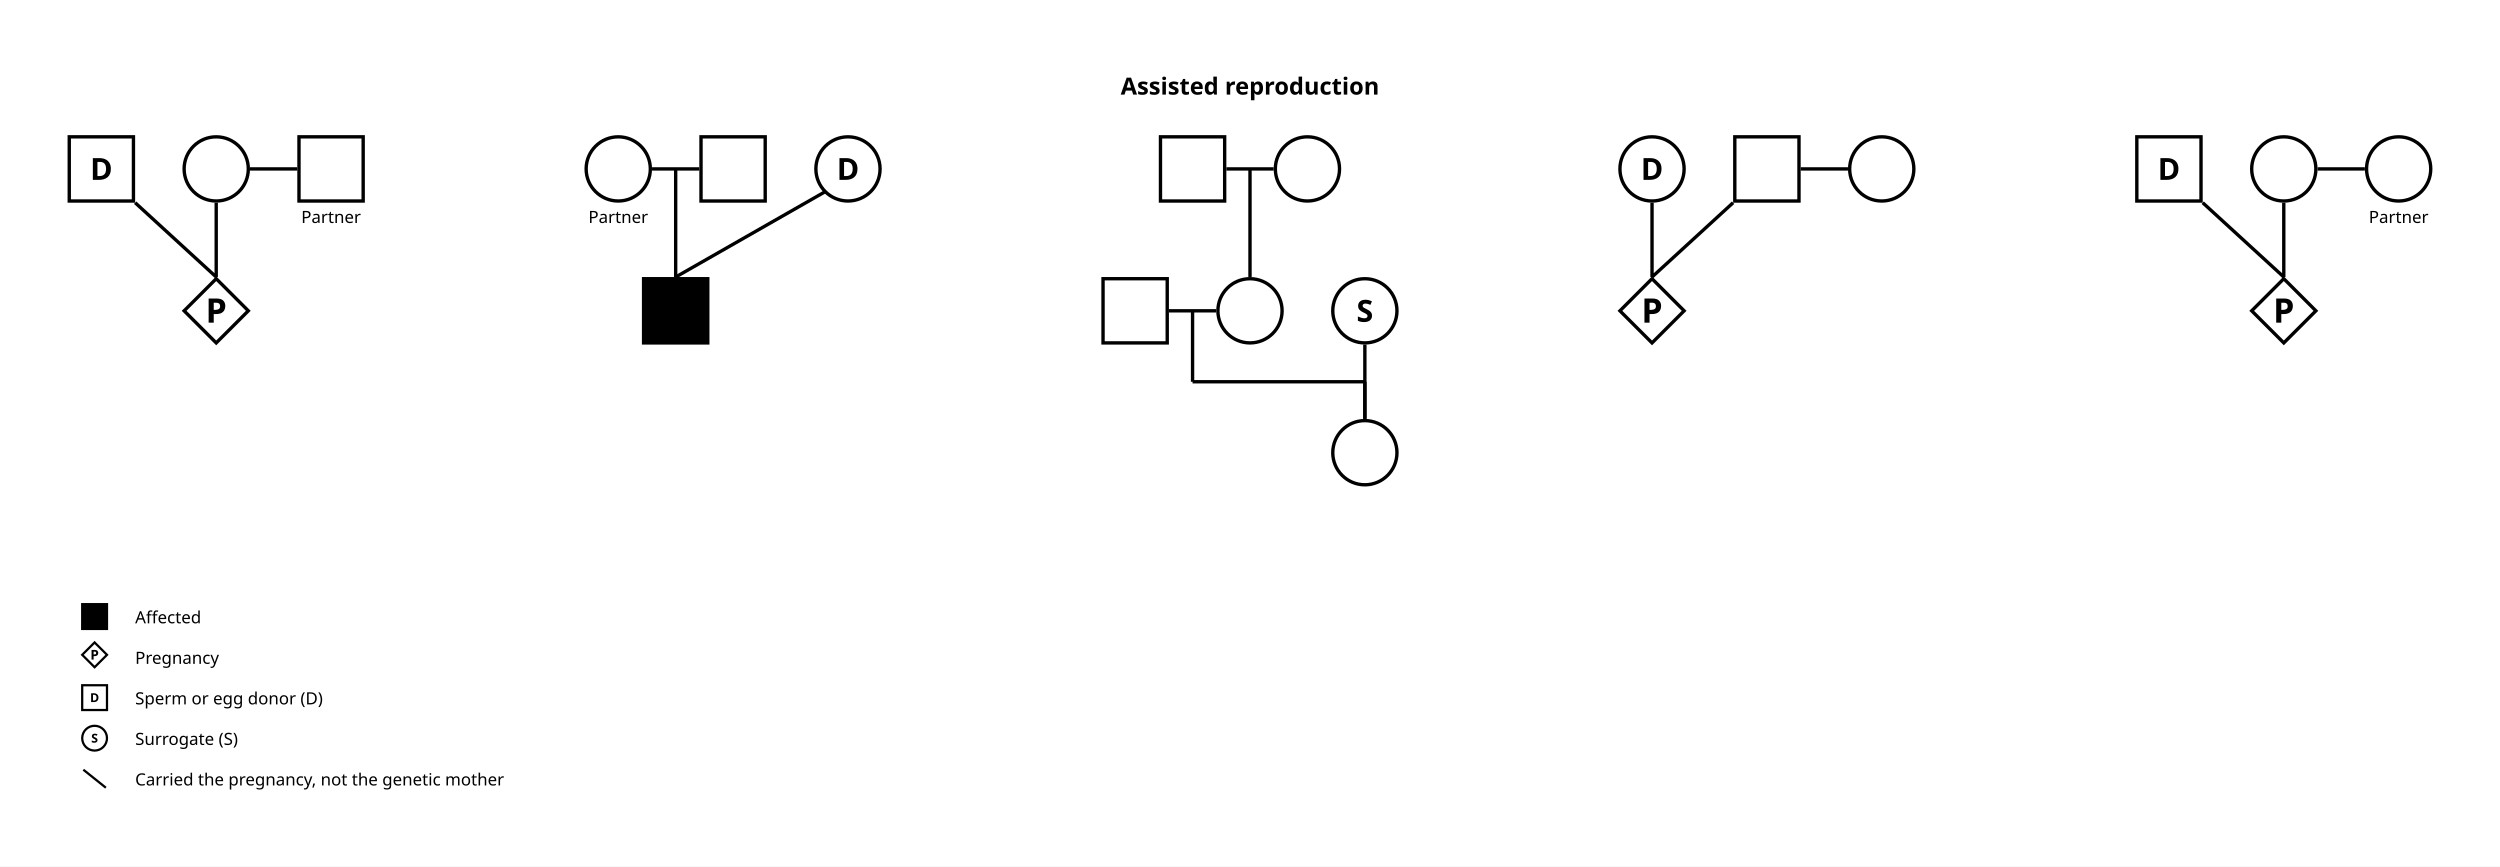
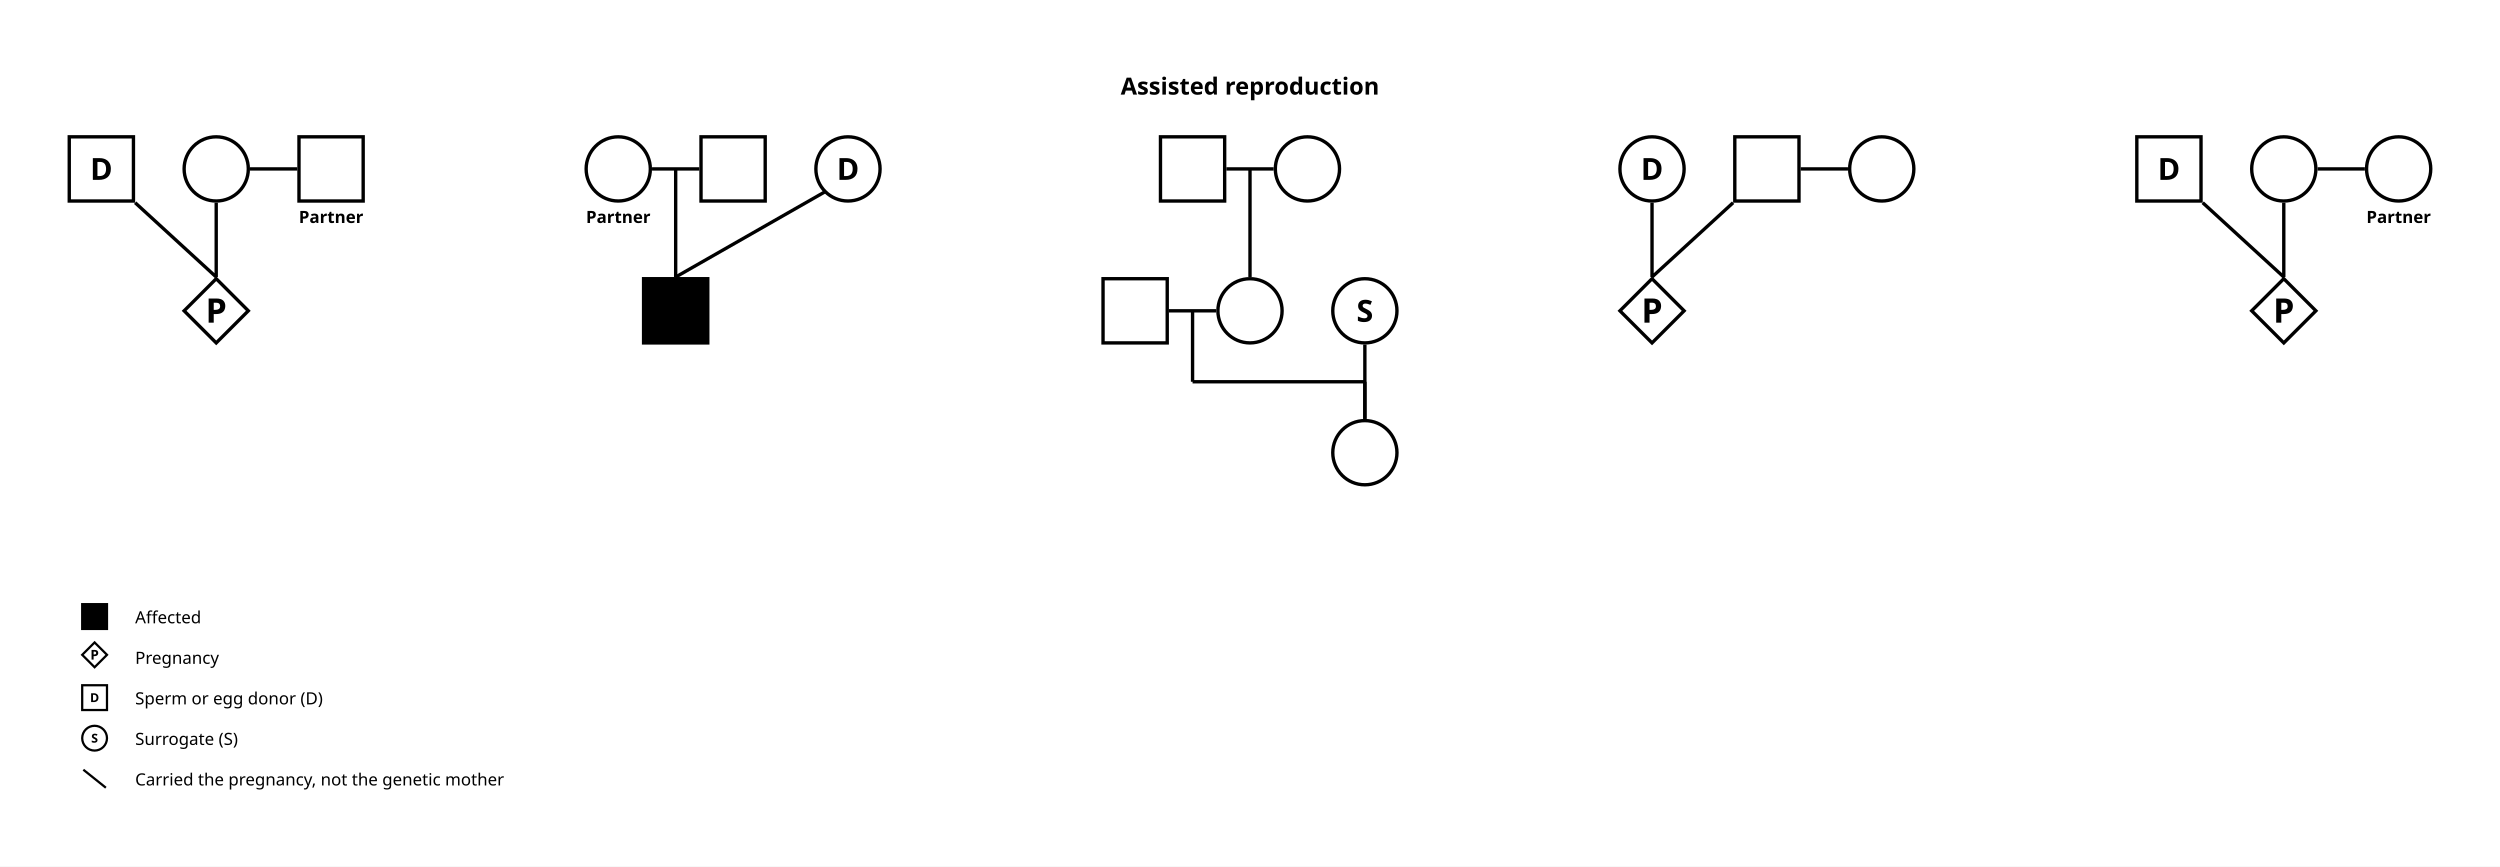
<svg xmlns="http://www.w3.org/2000/svg" height="513" viewBox="0 0 1480 513" width="1480">
  <defs>
    <marker id="proband-arrowhead" markerHeight="6" markerWidth="6" orient="auto" refX="6" refY="3">
      <path d="M 0 0 L 6 3 L 0 6 Z" fill="black" />
    </marker>
  </defs>
  <rect fill="white" height="513" width="1480" />
  <g class="chart-title">
    <text fill="black" font-family="sans-serif" font-size="14" font-weight="bold" style="user-select:none" text-anchor="middle" x="740" y="56">Assisted reproduction</text>
  </g>
  <g transform="translate(60 100)">
    <g class="couple-lines">
      <path d="M 88 0 L 116 0" fill="none" stroke="black" stroke-width="2" />
      <path d="M 326 0 L 354 0" fill="none" stroke="black" stroke-width="2" />
      <path d="M 666 0 L 694 0" fill="none" stroke="black" stroke-width="2" />
      <path d="M 1006 0 L 1034 0" fill="none" stroke="black" stroke-width="2" />
      <path d="M 1312 0 L 1340 0" fill="none" stroke="black" stroke-width="2" />
      <path d="M 632 84 L 660 84" fill="none" stroke="black" stroke-width="2" />
    </g>
    <g class="sibship-lines">
      <path d="M 20 20 L 68 64 M 68 20 L 68 64" fill="none" stroke="black" stroke-width="2" />
      <path d="M 340 0 L 340 42 M 340 42 L 340 42 M 340 42 L 340 64" fill="none" stroke="black" stroke-width="2" />
      <path d="M 680 0 L 680 42 M 680 42 L 680 42 M 680 42 L 680 64" fill="none" stroke="black" stroke-width="2" />
      <path d="M 918 20 L 918 64 M 966 20 L 918 64" fill="none" stroke="black" stroke-width="2" />
      <path d="M 1244 20 L 1292 64 M 1292 20 L 1292 64" fill="none" stroke="black" stroke-width="2" />
      <path d="M 646 84 L 646 126 M 646 126 L 748 126 M 748 126 L 748 148" fill="none" stroke="black" stroke-width="2" />
    </g>
    <g class="assisted-lines">
      <line stroke="black" stroke-width="2" x1="428.56" x2="340" y1="13.44" y2="64" />
      <line stroke="black" stroke-width="2" x1="748" x2="748" y1="104" y2="148" />
    </g>
    <g class="symbols">
      <g transform="translate(0 0)">
        <g transform="translate(-20 -20)">
          <g>
            <g>
              <rect fill="white" height="38" stroke="black" stroke-width="2" width="38" x="1" y="1" />
            </g>
            <text data-role-letter="D" fill="black" font-family="sans-serif" font-size="18" font-weight="bold" style="pointer-events:none;user-select:none" text-anchor="middle" x="20" y="26.48">D</text>
          </g>
        </g>
      </g>
      <g transform="translate(68 0)">
        <g transform="translate(-20 -20)">
          <g>
            <g>
              <circle cx="20" cy="20" fill="white" r="19" stroke="black" stroke-width="2" />
            </g>
          </g>
        </g>
      </g>
      <g transform="translate(136 0)">
        <g transform="translate(-20 -20)">
          <g>
            <g>
              <rect fill="white" height="38" stroke="black" stroke-width="2" width="38" x="1" y="1" />
            </g>
          </g>
        </g>
      </g>
      <g transform="translate(306 0)">
        <g transform="translate(-20 -20)">
          <g>
            <g>
              <circle cx="20" cy="20" fill="white" r="19" stroke="black" stroke-width="2" />
            </g>
          </g>
        </g>
      </g>
      <g transform="translate(374 0)">
        <g transform="translate(-20 -20)">
          <g>
            <g>
              <rect fill="white" height="38" stroke="black" stroke-width="2" width="38" x="1" y="1" />
            </g>
          </g>
        </g>
      </g>
      <g transform="translate(442 0)">
        <g transform="translate(-20 -20)">
          <g>
            <g>
              <circle cx="20" cy="20" fill="white" r="19" stroke="black" stroke-width="2" />
            </g>
            <text data-role-letter="D" fill="black" font-family="sans-serif" font-size="18" font-weight="bold" style="pointer-events:none;user-select:none" text-anchor="middle" x="20" y="26.48">D</text>
          </g>
        </g>
      </g>
      <g transform="translate(646 0)">
        <g transform="translate(-20 -20)">
          <g>
            <g>
              <rect fill="white" height="38" stroke="black" stroke-width="2" width="38" x="1" y="1" />
            </g>
          </g>
        </g>
      </g>
      <g transform="translate(714 0)">
        <g transform="translate(-20 -20)">
          <g>
            <g>
              <circle cx="20" cy="20" fill="white" r="19" stroke="black" stroke-width="2" />
            </g>
          </g>
        </g>
      </g>
      <g transform="translate(918 0)">
        <g transform="translate(-20 -20)">
          <g>
            <g>
              <circle cx="20" cy="20" fill="white" r="19" stroke="black" stroke-width="2" />
            </g>
            <text data-role-letter="D" fill="black" font-family="sans-serif" font-size="18" font-weight="bold" style="pointer-events:none;user-select:none" text-anchor="middle" x="20" y="26.48">D</text>
          </g>
        </g>
      </g>
      <g transform="translate(986 0)">
        <g transform="translate(-20 -20)">
          <g>
            <g>
              <rect fill="white" height="38" stroke="black" stroke-width="2" width="38" x="1" y="1" />
            </g>
          </g>
        </g>
      </g>
      <g transform="translate(1054 0)">
        <g transform="translate(-20 -20)">
          <g>
            <g>
              <circle cx="20" cy="20" fill="white" r="19" stroke="black" stroke-width="2" />
            </g>
          </g>
        </g>
      </g>
      <g transform="translate(1224 0)">
        <g transform="translate(-20 -20)">
          <g>
            <g>
              <rect fill="white" height="38" stroke="black" stroke-width="2" width="38" x="1" y="1" />
            </g>
            <text data-role-letter="D" fill="black" font-family="sans-serif" font-size="18" font-weight="bold" style="pointer-events:none;user-select:none" text-anchor="middle" x="20" y="26.48">D</text>
          </g>
        </g>
      </g>
      <g transform="translate(1292 0)">
        <g transform="translate(-20 -20)">
          <g>
            <g>
              <circle cx="20" cy="20" fill="white" r="19" stroke="black" stroke-width="2" />
            </g>
          </g>
        </g>
      </g>
      <g transform="translate(1360 0)">
        <g transform="translate(-20 -20)">
          <g>
            <g>
              <circle cx="20" cy="20" fill="white" r="19" stroke="black" stroke-width="2" />
            </g>
          </g>
        </g>
      </g>
      <g transform="translate(68 84)">
        <g transform="translate(-20 -20)">
          <g>
            <g>
              <polygon fill="white" points="20,1 39,20 20,39 1,20" stroke="black" stroke-width="2" />
            </g>
            <text fill="black" font-family="sans-serif" font-size="20" font-weight="bold" style="pointer-events:none;user-select:none" text-anchor="middle" x="20" y="27">P</text>
          </g>
        </g>
      </g>
      <g transform="translate(340 84)">
        <g transform="translate(-20 -20)">
          <g>
            <g>
              <rect fill="black" height="38" stroke="black" stroke-width="2" width="38" x="1" y="1" />
            </g>
          </g>
        </g>
      </g>
      <g transform="translate(612 84)">
        <g transform="translate(-20 -20)">
          <g>
            <g>
              <rect fill="white" height="38" stroke="black" stroke-width="2" width="38" x="1" y="1" />
            </g>
          </g>
        </g>
      </g>
      <g transform="translate(680 84)">
        <g transform="translate(-20 -20)">
          <g>
            <g>
              <circle cx="20" cy="20" fill="white" r="19" stroke="black" stroke-width="2" />
            </g>
          </g>
        </g>
      </g>
      <g transform="translate(748 84)">
        <g transform="translate(-20 -20)">
          <g>
            <g>
              <circle cx="20" cy="20" fill="white" r="19" stroke="black" stroke-width="2" />
            </g>
            <text data-role-letter="S" fill="black" font-family="sans-serif" font-size="18" font-weight="bold" style="pointer-events:none;user-select:none" text-anchor="middle" x="20" y="26.48">S</text>
          </g>
        </g>
      </g>
      <g transform="translate(918 84)">
        <g transform="translate(-20 -20)">
          <g>
            <g>
              <polygon fill="white" points="20,1 39,20 20,39 1,20" stroke="black" stroke-width="2" />
            </g>
            <text fill="black" font-family="sans-serif" font-size="20" font-weight="bold" style="pointer-events:none;user-select:none" text-anchor="middle" x="20" y="27">P</text>
          </g>
        </g>
      </g>
      <g transform="translate(1292 84)">
        <g transform="translate(-20 -20)">
          <g>
            <g>
              <polygon fill="white" points="20,1 39,20 20,39 1,20" stroke="black" stroke-width="2" />
            </g>
            <text fill="black" font-family="sans-serif" font-size="20" font-weight="bold" style="pointer-events:none;user-select:none" text-anchor="middle" x="20" y="27">P</text>
          </g>
        </g>
      </g>
      <g transform="translate(748 168)">
        <g transform="translate(-20 -20)">
          <g>
            <g>
              <circle cx="20" cy="20" fill="white" r="19" stroke="black" stroke-width="2" />
            </g>
          </g>
        </g>
      </g>
    </g>
    <g class="labels">
      <g transform="translate(116 -20)">
        <g style="user-select:none" transform="translate(20 20)">
          <g data-name-label="true" pointer-events="none">
-             <text fill="black" font-family="sans-serif" font-size="10" text-anchor="middle" x="0" y="32">Partner</text>
+             <text fill="black" font-family="sans-serif" font-size="10" font-weight="bold" text-anchor="middle" x="0" y="32">Partner</text>
          </g>
        </g>
      </g>
      <g transform="translate(286 -20)">
        <g style="user-select:none" transform="translate(20 20)">
          <g data-name-label="true" pointer-events="none">
-             <text fill="black" font-family="sans-serif" font-size="10" text-anchor="middle" x="0" y="32">Partner</text>
+             <text fill="black" font-family="sans-serif" font-size="10" font-weight="bold" text-anchor="middle" x="0" y="32">Partner</text>
          </g>
        </g>
      </g>
      <g transform="translate(1340 -20)">
        <g style="user-select:none" transform="translate(20 20)">
          <g data-name-label="true" pointer-events="none">
-             <text fill="black" font-family="sans-serif" font-size="10" text-anchor="middle" x="0" y="32">Partner</text>
+             <text fill="black" font-family="sans-serif" font-size="10" font-weight="bold" text-anchor="middle" x="0" y="32">Partner</text>
          </g>
        </g>
      </g>
    </g>
  </g>
  <g class="pedigree-key" transform="translate(0 353)">
    <g transform="translate(56 12) scale(0.667) translate(-14 -14)">
      <svg height="28" viewBox="-2 -2 28 28" width="28">
        <rect fill="black" height="22" stroke="black" stroke-width="2" width="22" x="1" y="1" />
      </svg>
    </g>
    <text fill="black" font-family="sans-serif" font-size="10" x="80" y="16">Affected</text>
    <g transform="translate(56 36) scale(0.667) translate(-18 -20)">
      <svg height="40" viewBox="-6 -6 36 40" width="36">
        <g>
          <g>
            <polygon fill="white" points="12,1 23,12 12,23 1,12" stroke="black" stroke-width="2" />
          </g>
          <text fill="black" font-family="sans-serif" font-size="12" font-weight="bold" style="pointer-events:none;user-select:none" text-anchor="middle" x="12" y="16.2">P</text>
        </g>
      </svg>
    </g>
    <text fill="black" font-family="sans-serif" font-size="10" x="80" y="40">Pregnancy</text>
    <g transform="translate(56 60) scale(0.667) translate(-14 -14)">
      <svg height="28" viewBox="-2 -2 28 28" width="28">
        <g>
          <g>
            <rect fill="white" height="22" stroke="black" stroke-width="2" width="22" x="1" y="1" />
          </g>
          <text data-role-letter="D" fill="black" font-family="sans-serif" font-size="11" font-weight="bold" style="pointer-events:none;user-select:none" text-anchor="middle" x="12" y="15.96">D</text>
        </g>
      </svg>
    </g>
    <text fill="black" font-family="sans-serif" font-size="10" x="80" y="64">Sperm or egg donor (D)</text>
    <g transform="translate(56 84) scale(0.667) translate(-14 -14)">
      <svg height="28" viewBox="-2 -2 28 28" width="28">
        <g>
          <g>
            <circle cx="12" cy="12" fill="white" r="11" stroke="black" stroke-width="2" />
          </g>
          <text data-role-letter="S" fill="black" font-family="sans-serif" font-size="11" font-weight="bold" style="pointer-events:none;user-select:none" text-anchor="middle" x="12" y="15.96">S</text>
        </g>
      </svg>
    </g>
    <text fill="black" font-family="sans-serif" font-size="10" x="80" y="88">Surrogate (S)</text>
    <g transform="translate(56 108) scale(0.667) translate(-24 -10)">
      <svg height="20" viewBox="0 0 48 20" width="48">
        <line stroke="black" stroke-width="2" x1="14" x2="34" y1="2" y2="18" />
      </svg>
    </g>
    <text fill="black" font-family="sans-serif" font-size="10" x="80" y="112">Carried the pregnancy, not the genetic mother</text>
  </g>
</svg>
